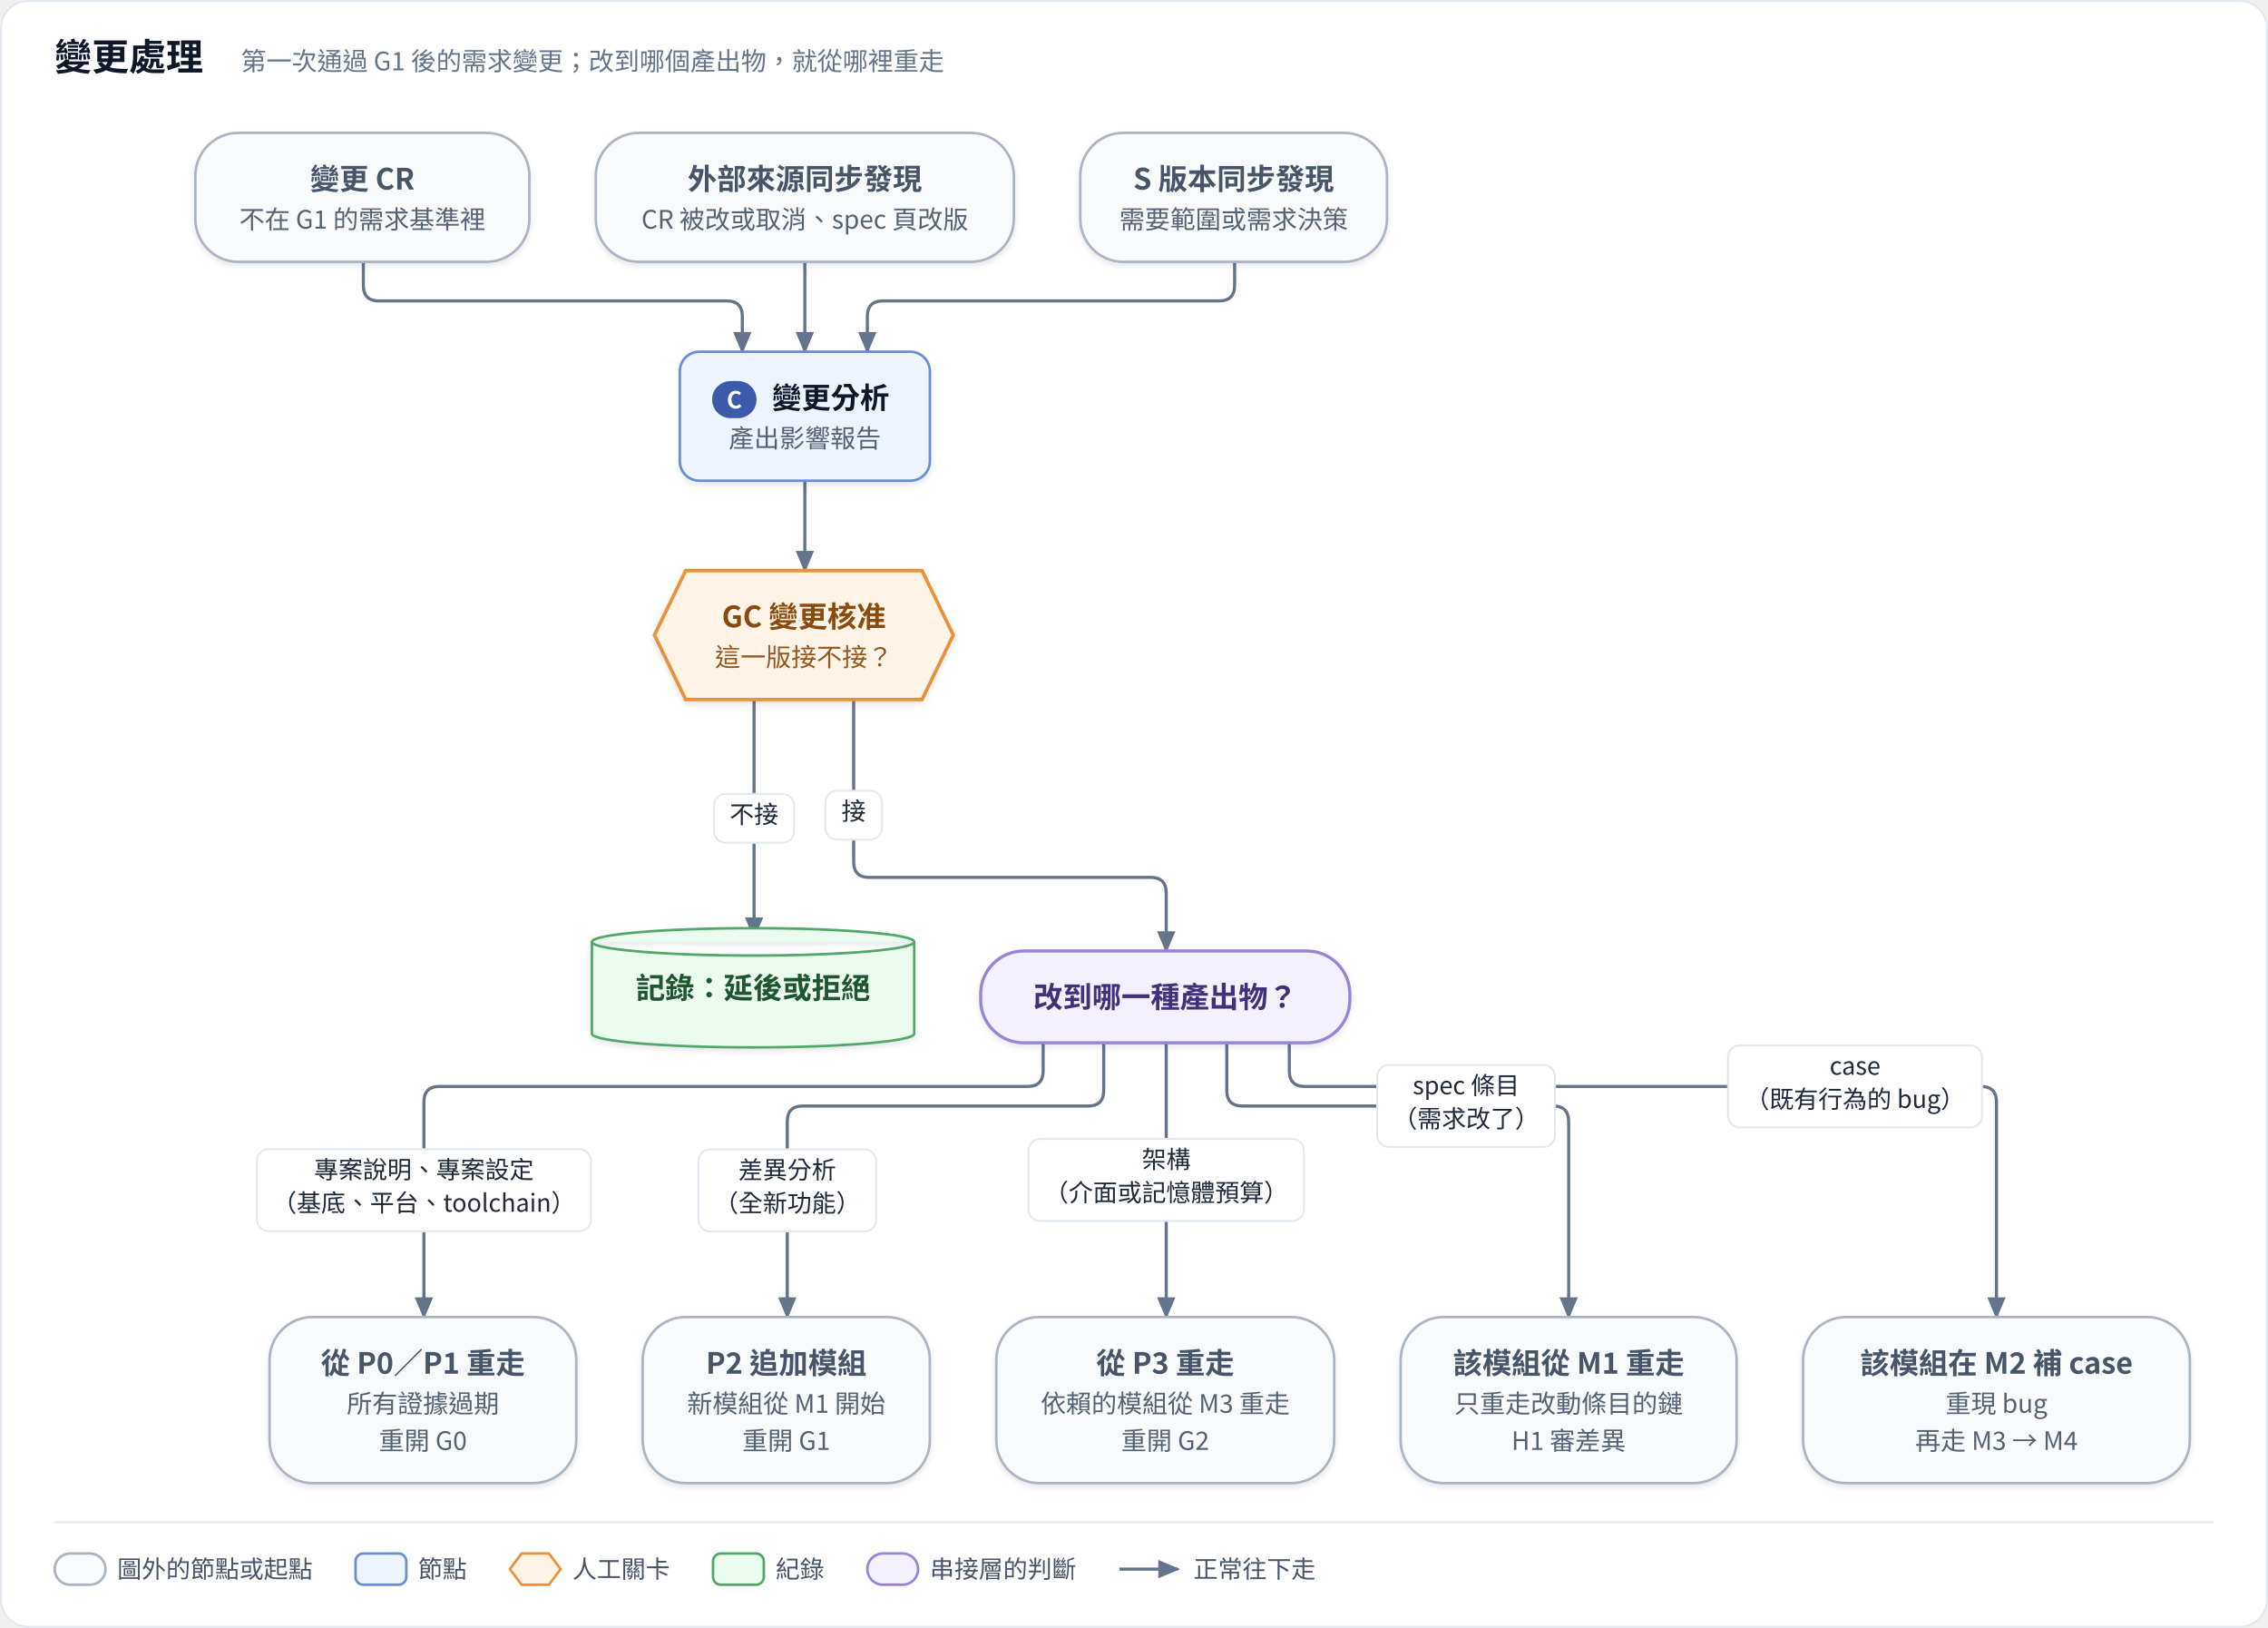
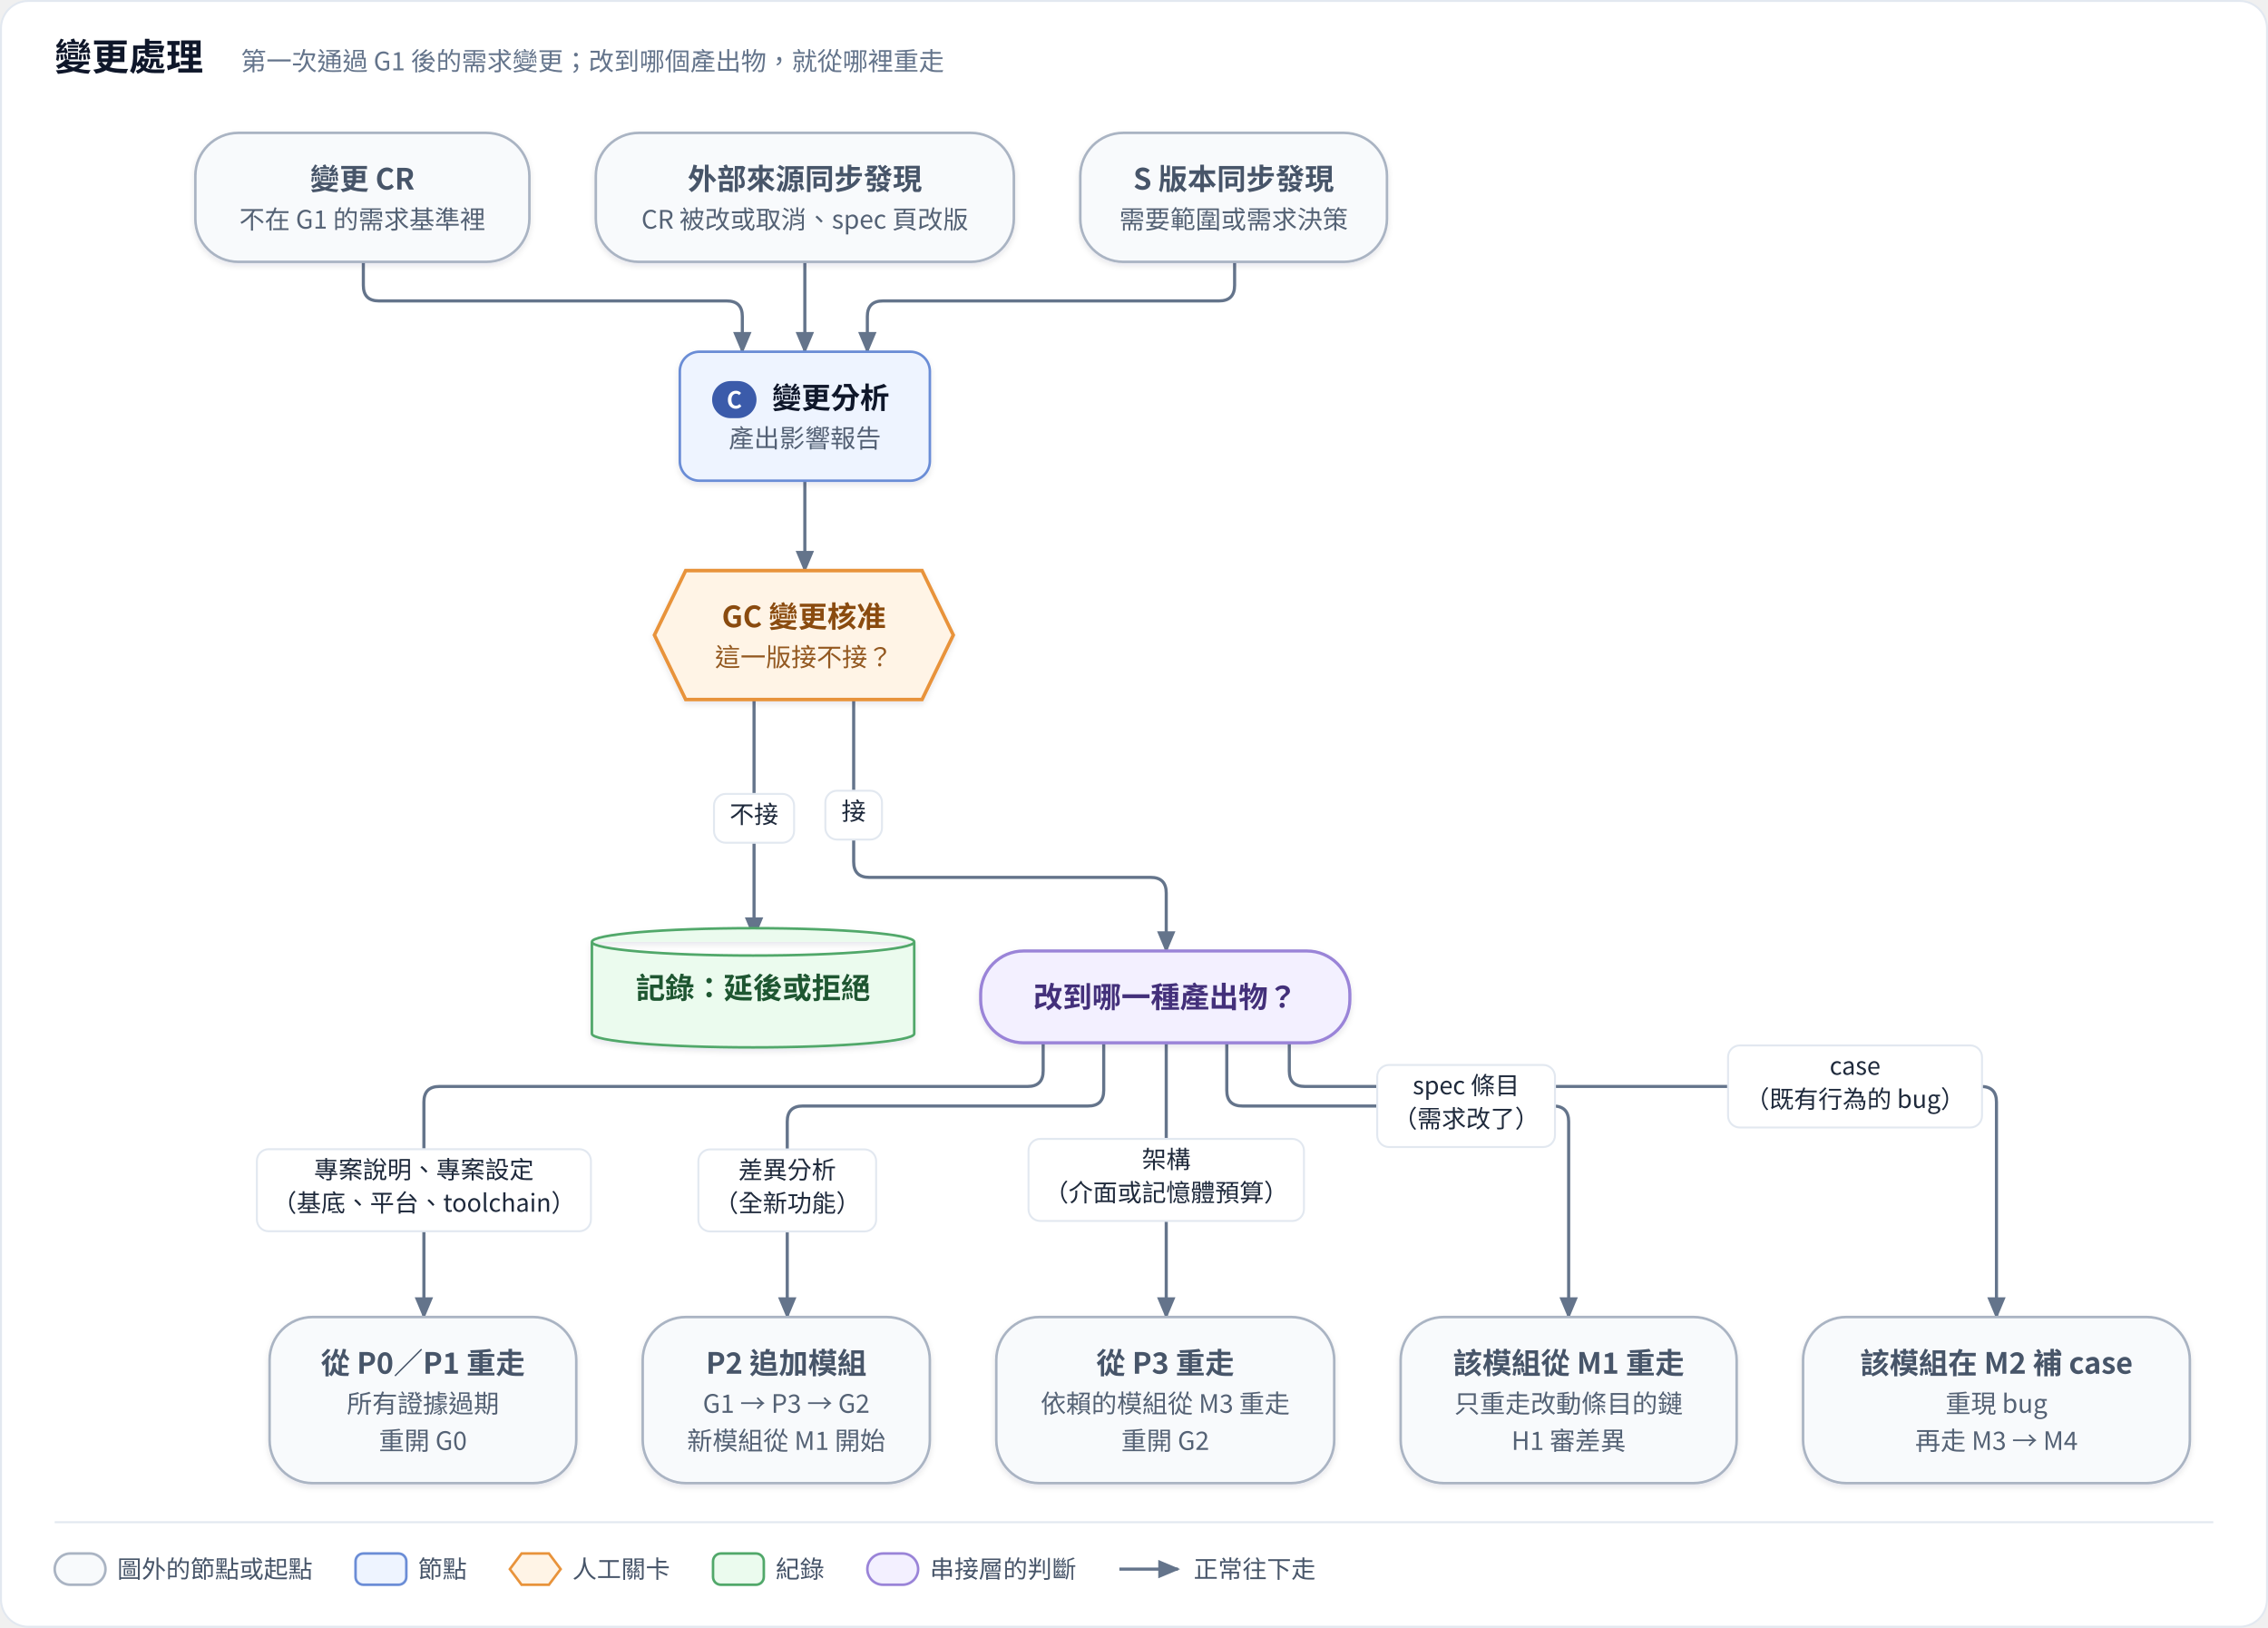
<svg xmlns="http://www.w3.org/2000/svg" width="1161" height="833" viewBox="0 0 1161 833" font-family="'PingFang TC','Noto Sans TC','Microsoft JhengHei','Noto Sans CJK TC',system-ui,-apple-system,'Segoe UI',sans-serif" role="img" aria-label="變更處理">
  <defs>
    <marker id="a-normal" viewBox="0 0 10 10" refX="9" refY="5" markerWidth="7" markerHeight="7" orient="auto-start-reverse">
      <path d="M0,0.8 L10,5 L0,9.2 Z" fill="#64748B" />
    </marker>
    <marker id="a-back" viewBox="0 0 10 10" refX="9" refY="5" markerWidth="7" markerHeight="7" orient="auto-start-reverse">
      <path d="M0,0.8 L10,5 L0,9.2 Z" fill="#D6336C" />
    </marker>
    <marker id="a-wait" viewBox="0 0 10 10" refX="9" refY="5" markerWidth="7" markerHeight="7" orient="auto-start-reverse">
      <path d="M0,0.8 L10,5 L0,9.2 Z" fill="#94A3B8" />
    </marker>
    <marker id="a-strong" viewBox="0 0 10 10" refX="9" refY="5" markerWidth="5" markerHeight="5" orient="auto-start-reverse">
      <path d="M0,0.8 L10,5 L0,9.2 Z" fill="#334155" />
    </marker>
    <filter id="sh" x="-10%" y="-10%" width="120%" height="140%">
      <feDropShadow dx="0" dy="1.5" stdDeviation="1.6" flood-color="#0F172A" flood-opacity="0.10" />
    </filter>
  </defs>
  <rect x="0.5" y="0.5" width="1160" height="832" rx="14" fill="#FFFFFF" stroke="#E2E8F0" />
  <text x="28" y="36" font-size="19" font-weight="700" fill="#0F172A">變更處理</text>
  <text x="123.32" y="36" font-size="13" fill="#64748B">第一次通過 G1 後的需求變更；改到哪個產出物，就從哪裡重走</text>
  <line x1="28" y1="779" x2="1133" y2="779" stroke="#E2E8F0" />
  <path d="M186,134 L186,146 Q186,154 194,154 L372,154 Q380,154 380,162 L380,180" fill="none" stroke="#64748B" stroke-width="1.6" marker-end="url(#a-normal)" />
  <path d="M412,134 L412,180" fill="none" stroke="#64748B" stroke-width="1.6" marker-end="url(#a-normal)" />
  <path d="M632,134 L632,146 Q632,154 624,154 L452,154 Q444,154 444,162 L444,180" fill="none" stroke="#64748B" stroke-width="1.6" marker-end="url(#a-normal)" />
  <path d="M412,246 L412,292" fill="none" stroke="#64748B" stroke-width="1.6" marker-end="url(#a-normal)" />
  <path d="M386,358 L386,479.569" fill="none" stroke="#64748B" stroke-width="1.6" marker-end="url(#a-normal)" />
  <path d="M437,358 L437,441 Q437,449 445,449 L589,449 Q597,449 597,457 L597,486.667" fill="none" stroke="#64748B" stroke-width="1.6" marker-end="url(#a-normal)" />
  <path d="M534,533.667 L534,548 Q534,556 526,556 L225,556 Q217,556 217,564 L217,674" fill="none" stroke="#64748B" stroke-width="1.6" marker-end="url(#a-normal)" />
  <path d="M565,533.667 L565,558 Q565,566 557,566 L411,566 Q403,566 403,574 L403,674" fill="none" stroke="#64748B" stroke-width="1.6" marker-end="url(#a-normal)" />
  <path d="M597,533.667 L597,674" fill="none" stroke="#64748B" stroke-width="1.6" marker-end="url(#a-normal)" />
  <path d="M628,533.667 L628,558 Q628,566 636,566 L795,566 Q803,566 803,574 L803,674" fill="none" stroke="#64748B" stroke-width="1.6" marker-end="url(#a-normal)" />
  <path d="M660,533.667 L660,548 Q660,556 668,556 L1014,556 Q1022,556 1022,564 L1022,674" fill="none" stroke="#64748B" stroke-width="1.6" marker-end="url(#a-normal)" />
  <rect x="100" y="68" width="171" height="66" rx="22" fill="#F8FAFC" stroke="#AAB4C3" stroke-width="1.3" filter="url(#sh)" />
  <text x="185.5" y="97" font-size="15" font-weight="700" fill="#475569" text-anchor="middle">變更 CR</text>
  <text x="185.5" y="117" font-size="13" fill="#475569" text-anchor="middle" opacity="0.92">不在 G1 的需求基準裡</text>
  <rect x="305" y="68" width="214" height="66" rx="22" fill="#F8FAFC" stroke="#AAB4C3" stroke-width="1.3" filter="url(#sh)" />
  <text x="412" y="97" font-size="15" font-weight="700" fill="#475569" text-anchor="middle">外部來源同步發現</text>
  <text x="412" y="117" font-size="13" fill="#475569" text-anchor="middle" opacity="0.92">CR 被改或取消、spec 頁改版</text>
  <rect x="553" y="68" width="157" height="66" rx="22" fill="#F8FAFC" stroke="#AAB4C3" stroke-width="1.3" filter="url(#sh)" />
  <text x="631.5" y="97" font-size="15" font-weight="700" fill="#475569" text-anchor="middle">S 版本同步發現</text>
  <text x="631.5" y="117" font-size="13" fill="#475569" text-anchor="middle" opacity="0.92">需要範圍或需求決策</text>
  <rect x="348" y="180" width="128" height="66" rx="10" fill="#EEF4FF" stroke="#6B8DD6" stroke-width="1.3" filter="url(#sh)" />
  <rect x="364.534" y="195" width="22.731" height="19" rx="9.5" fill="#3B5BAA" />
  <text x="375.9" y="209" font-size="12" font-weight="700" fill="#fff" text-anchor="middle">C</text>
  <text x="395.266" y="209" font-size="15" font-weight="700" fill="#0F172A">變更分析</text>
  <text x="412" y="229" font-size="13" fill="#475569" text-anchor="middle" opacity="0.92">產出影響報告</text>
  <path d="M351,292 H472 L488,325 L472,358 H351 L335,325 Z" fill="#FFF4E6" stroke="#E8933B" stroke-width="1.8" filter="url(#sh)" />
  <text x="411.5" y="321" font-size="15" font-weight="700" fill="#8A4B0F" text-anchor="middle">GC 變更核准</text>
  <text x="411.5" y="341" font-size="13" fill="#8A4B0F" text-anchor="middle" opacity="0.92">這一版接不接？</text>
  <path d="M303,482 A82.5,7 0 0 1 468,482 V529 A82.5,7 0 0 1 303,529 Z M303,482 A82.5,7 0 0 0 468,482" fill="#EBFBEE" stroke="#51A86A" stroke-width="1.3" filter="url(#sh)" />
  <text x="385.5" y="511" font-size="15" font-weight="700" fill="#1E5631" text-anchor="middle">記錄：延後或拒絕</text>
  <rect x="502" y="486.667" width="189" height="47" rx="22" fill="#F3F0FF" stroke="#9A84D8" stroke-width="1.6" filter="url(#sh)" />
  <text x="596.5" y="515.667" font-size="15" font-weight="700" fill="#43307A" text-anchor="middle">改到哪一種產出物？</text>
  <rect x="138" y="674" width="157" height="85" rx="22" fill="#F8FAFC" stroke="#AAB4C3" stroke-width="1.3" filter="url(#sh)" />
  <text x="216.5" y="703" font-size="15" font-weight="700" fill="#475569" text-anchor="middle">從 P0／P1 重走</text>
  <text x="216.5" y="723" font-size="13" fill="#475569" text-anchor="middle" opacity="0.92">所有證據過期</text>
  <text x="216.5" y="742" font-size="13" fill="#475569" text-anchor="middle" opacity="0.92">重開 G0</text>
  <rect x="329" y="674" width="147" height="85" rx="22" fill="#F8FAFC" stroke="#AAB4C3" stroke-width="1.3" filter="url(#sh)" />
  <text x="402.5" y="703" font-size="15" font-weight="700" fill="#475569" text-anchor="middle">P2 追加模組</text>
-   <text x="402.5" y="723" font-size="13" fill="#475569" text-anchor="middle" opacity="0.92">新模組從 M1 開始</text>
-   <text x="402.5" y="742" font-size="13" fill="#475569" text-anchor="middle" opacity="0.92">重開 G1</text>
+   <text x="402.5" y="723" font-size="13" fill="#475569" text-anchor="middle" opacity="0.92">G1 → P3 → G2</text>
+   <text x="402.5" y="742" font-size="13" fill="#475569" text-anchor="middle" opacity="0.92">新模組從 M1 開始</text>
  <rect x="510" y="674" width="173" height="85" rx="22" fill="#F8FAFC" stroke="#AAB4C3" stroke-width="1.3" filter="url(#sh)" />
  <text x="596.5" y="703" font-size="15" font-weight="700" fill="#475569" text-anchor="middle">從 P3 重走</text>
  <text x="596.5" y="723" font-size="13" fill="#475569" text-anchor="middle" opacity="0.92">依賴的模組從 M3 重走</text>
  <text x="596.5" y="742" font-size="13" fill="#475569" text-anchor="middle" opacity="0.92">重開 G2</text>
  <rect x="717" y="674" width="172" height="85" rx="22" fill="#F8FAFC" stroke="#AAB4C3" stroke-width="1.3" filter="url(#sh)" />
  <text x="803" y="703" font-size="15" font-weight="700" fill="#475569" text-anchor="middle">該模組從 M1 重走</text>
  <text x="803" y="723" font-size="13" fill="#475569" text-anchor="middle" opacity="0.92">只重走改動條目的鏈</text>
  <text x="803" y="742" font-size="13" fill="#475569" text-anchor="middle" opacity="0.92">H1 審差異</text>
  <rect x="923" y="674" width="198" height="85" rx="22" fill="#F8FAFC" stroke="#AAB4C3" stroke-width="1.3" filter="url(#sh)" />
  <text x="1022" y="703" font-size="15" font-weight="700" fill="#475569" text-anchor="middle">該模組在 M2 補 case</text>
  <text x="1022" y="723" font-size="13" fill="#475569" text-anchor="middle" opacity="0.92">重現 bug</text>
  <text x="1022" y="742" font-size="13" fill="#475569" text-anchor="middle" opacity="0.92">再走 M3 → M4</text>
  <rect x="365.5" y="406.285" width="41" height="25" rx="6" fill="#FFFFFF" stroke="#E2E8F0" />
  <text x="386" y="421.285" font-size="12.5" fill="#1E293B" text-anchor="middle">不接</text>
  <rect x="422.5" y="404.65" width="29" height="25" rx="6" fill="#FFFFFF" stroke="#E2E8F0" />
  <text x="437" y="419.65" font-size="12.5" fill="#1E293B" text-anchor="middle">接</text>
  <rect x="131.5" y="588.1" width="171" height="42" rx="6" fill="#FFFFFF" stroke="#E2E8F0" />
  <text x="217" y="603.1" font-size="12.5" fill="#1E293B" text-anchor="middle">專案說明、專案設定</text>
  <text x="217" y="620.1" font-size="12.5" fill="#1E293B" text-anchor="middle">（基底、平台、toolchain）</text>
  <rect x="357.5" y="588.2" width="91" height="42" rx="6" fill="#FFFFFF" stroke="#E2E8F0" />
  <text x="403" y="603.2" font-size="12.5" fill="#1E293B" text-anchor="middle">差異分析</text>
  <text x="403" y="620.2" font-size="12.5" fill="#1E293B" text-anchor="middle">（全新功能）</text>
  <rect x="526.5" y="582.833" width="141" height="42" rx="6" fill="#FFFFFF" stroke="#E2E8F0" />
  <text x="597" y="597.833" font-size="12.5" fill="#1E293B" text-anchor="middle">架構</text>
  <text x="597" y="614.833" font-size="12.5" fill="#1E293B" text-anchor="middle">（介面或記憶體預算）</text>
  <rect x="705" y="545" width="91" height="42" rx="6" fill="#FFFFFF" stroke="#E2E8F0" />
  <text x="750.5" y="560" font-size="12.5" fill="#1E293B" text-anchor="middle">spec 條目</text>
  <text x="750.5" y="577" font-size="12.5" fill="#1E293B" text-anchor="middle">（需求改了）</text>
  <rect x="884.6" y="535" width="130" height="42" rx="6" fill="#FFFFFF" stroke="#E2E8F0" />
  <text x="949.6" y="550" font-size="12.5" fill="#1E293B" text-anchor="middle">case</text>
  <text x="949.6" y="567" font-size="12.5" fill="#1E293B" text-anchor="middle">（既有行為的 bug）</text>
  <rect x="28" y="795" width="26" height="16" rx="8" fill="#F8FAFC" stroke="#AAB4C3" stroke-width="1.3" />
  <text x="60" y="807.5" font-size="12.5" fill="#475569">圖外的節點或起點</text>
  <rect x="182" y="795" width="26" height="16" rx="4" fill="#EEF4FF" stroke="#6B8DD6" stroke-width="1.3" />
  <text x="214" y="807.5" font-size="12.5" fill="#475569">節點</text>
  <path d="M267,795 H281 L287,803 L281,811 H267 L261,803 Z" fill="#FFF4E6" stroke="#E8933B" stroke-width="1.3" />
  <text x="293" y="807.5" font-size="12.5" fill="#475569">人工關卡</text>
  <rect x="365" y="795" width="26" height="16" rx="4" fill="#EBFBEE" stroke="#51A86A" stroke-width="1.3" />
  <text x="397" y="807.5" font-size="12.5" fill="#475569">紀錄</text>
  <rect x="444" y="795" width="26" height="16" rx="8" fill="#F3F0FF" stroke="#9A84D8" stroke-width="1.3" />
  <text x="476" y="807.5" font-size="12.5" fill="#475569">串接層的判斷</text>
  <path d="M573,803 H603" stroke="#64748B" stroke-width="1.6" marker-end="url(#a-normal)" />
  <text x="611" y="807.5" font-size="12.5" fill="#475569">正常往下走</text>
</svg>
